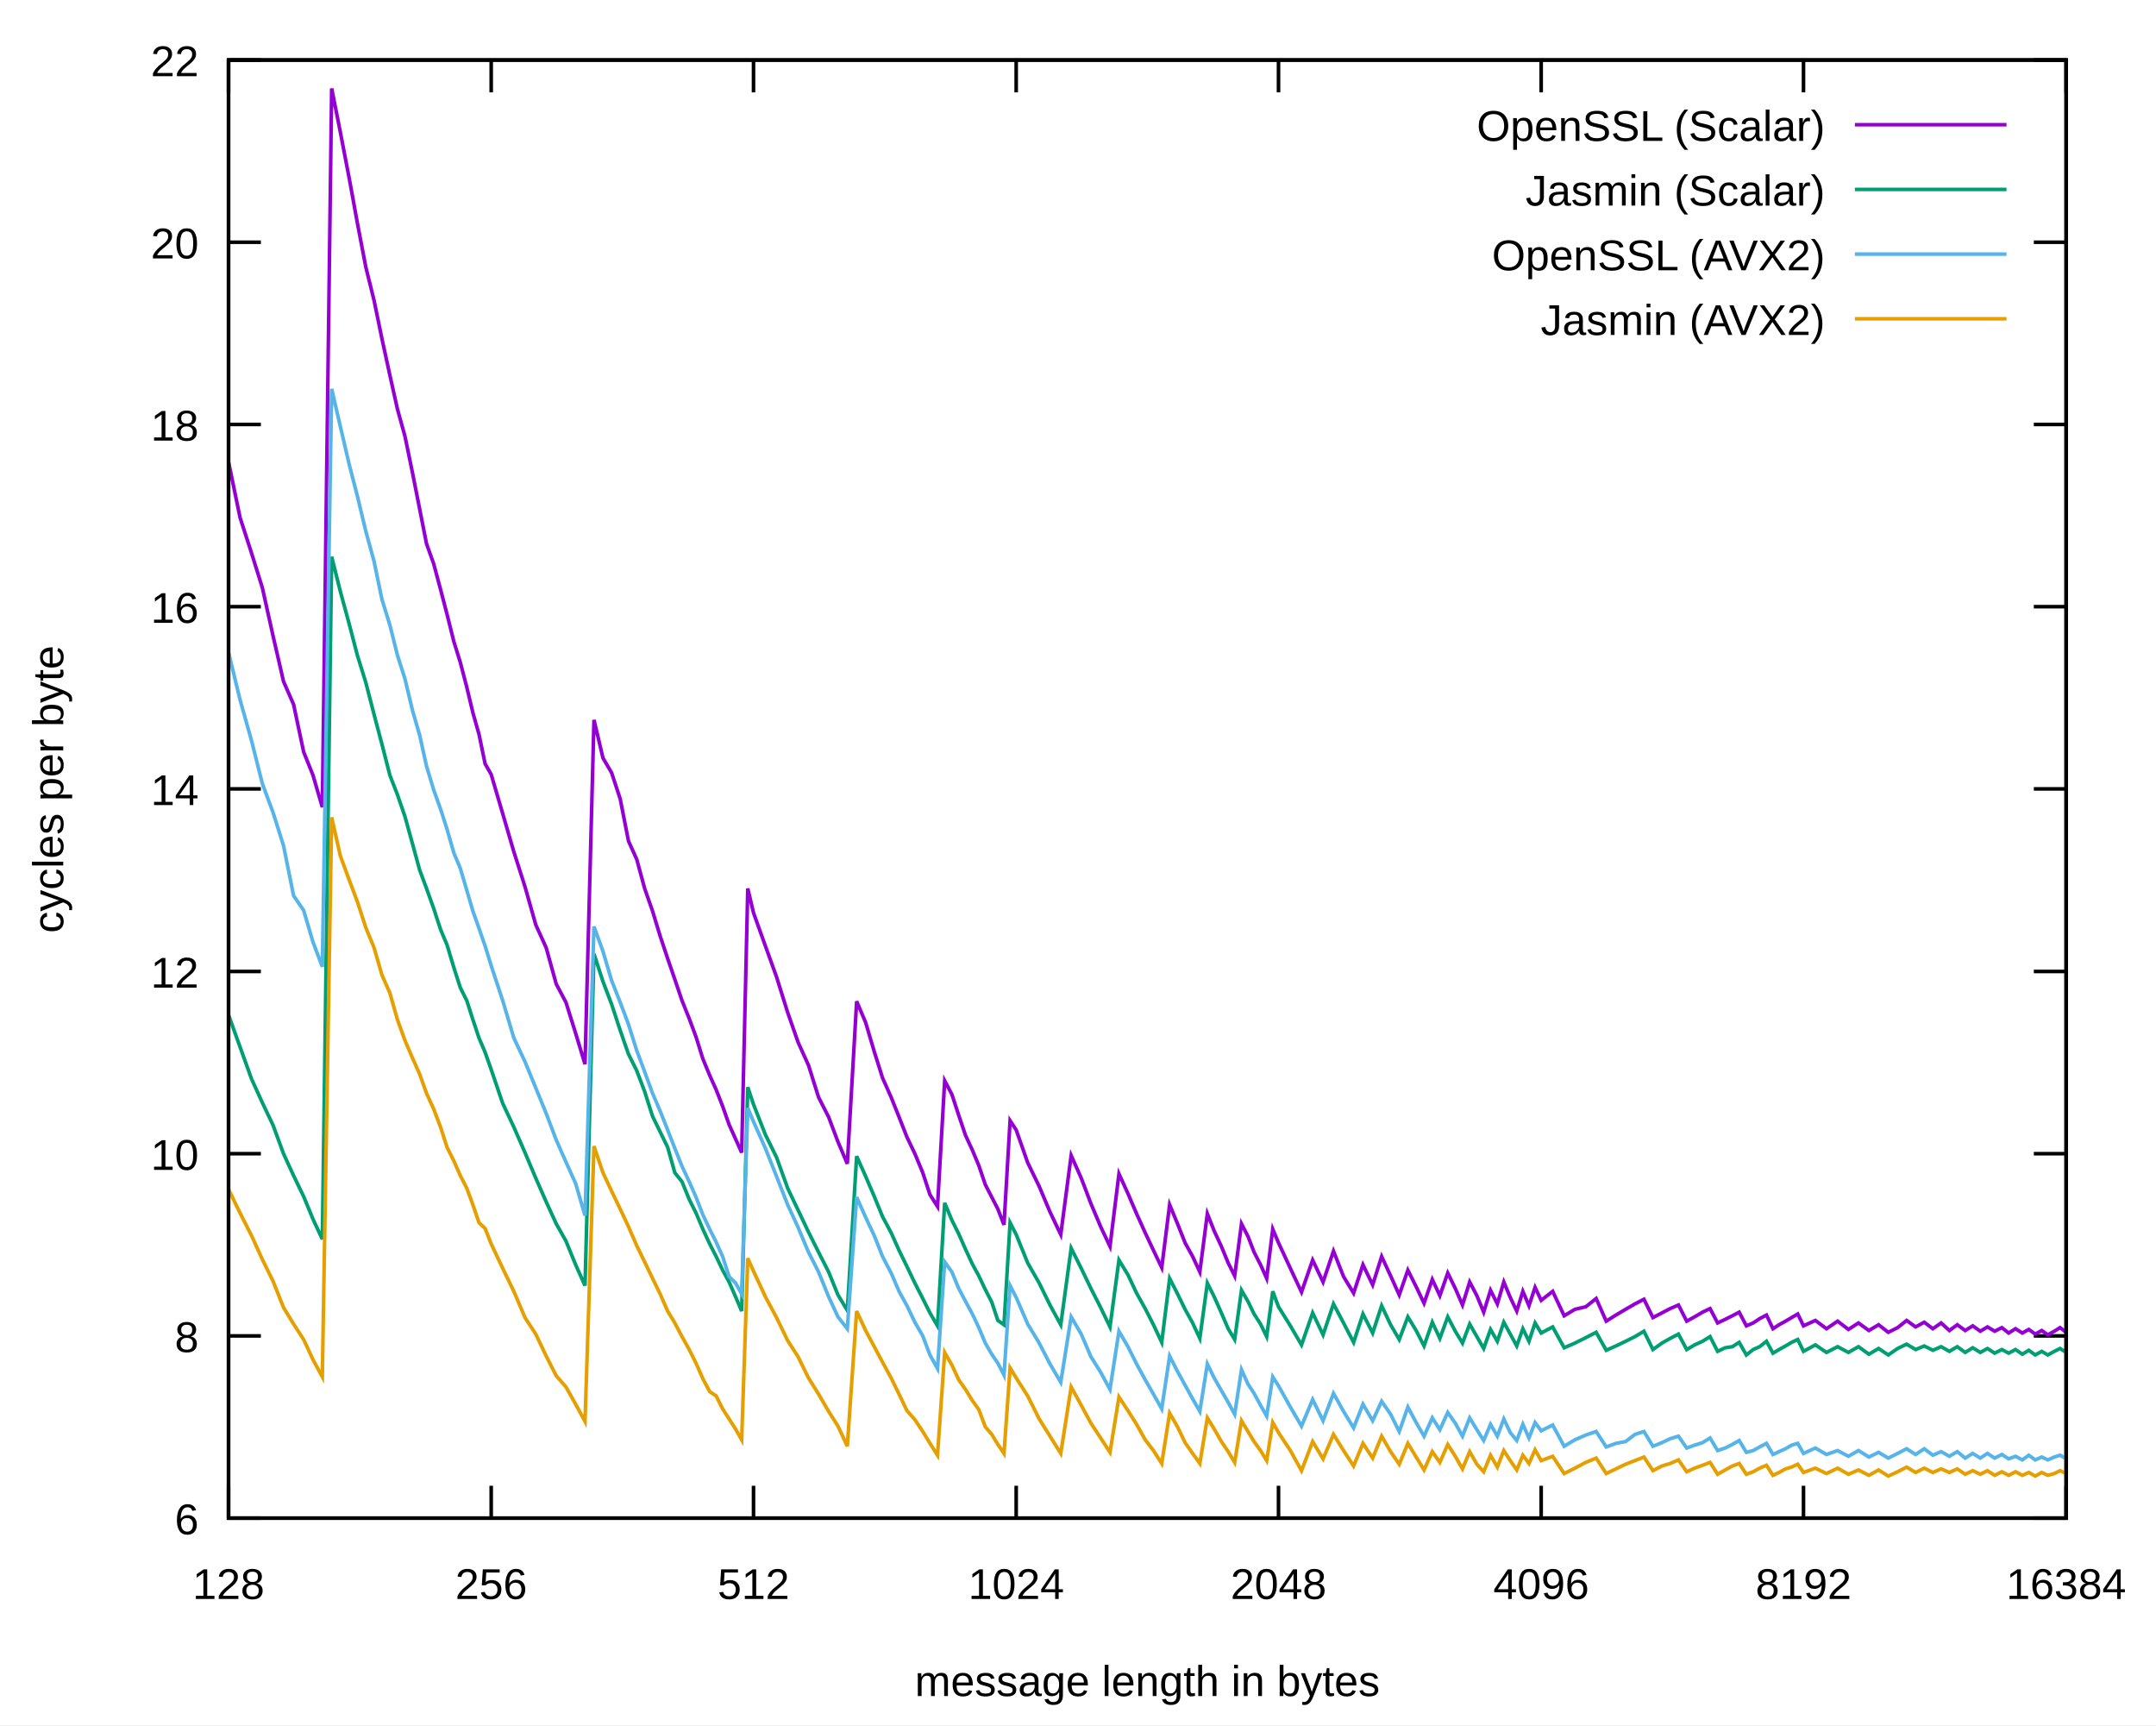
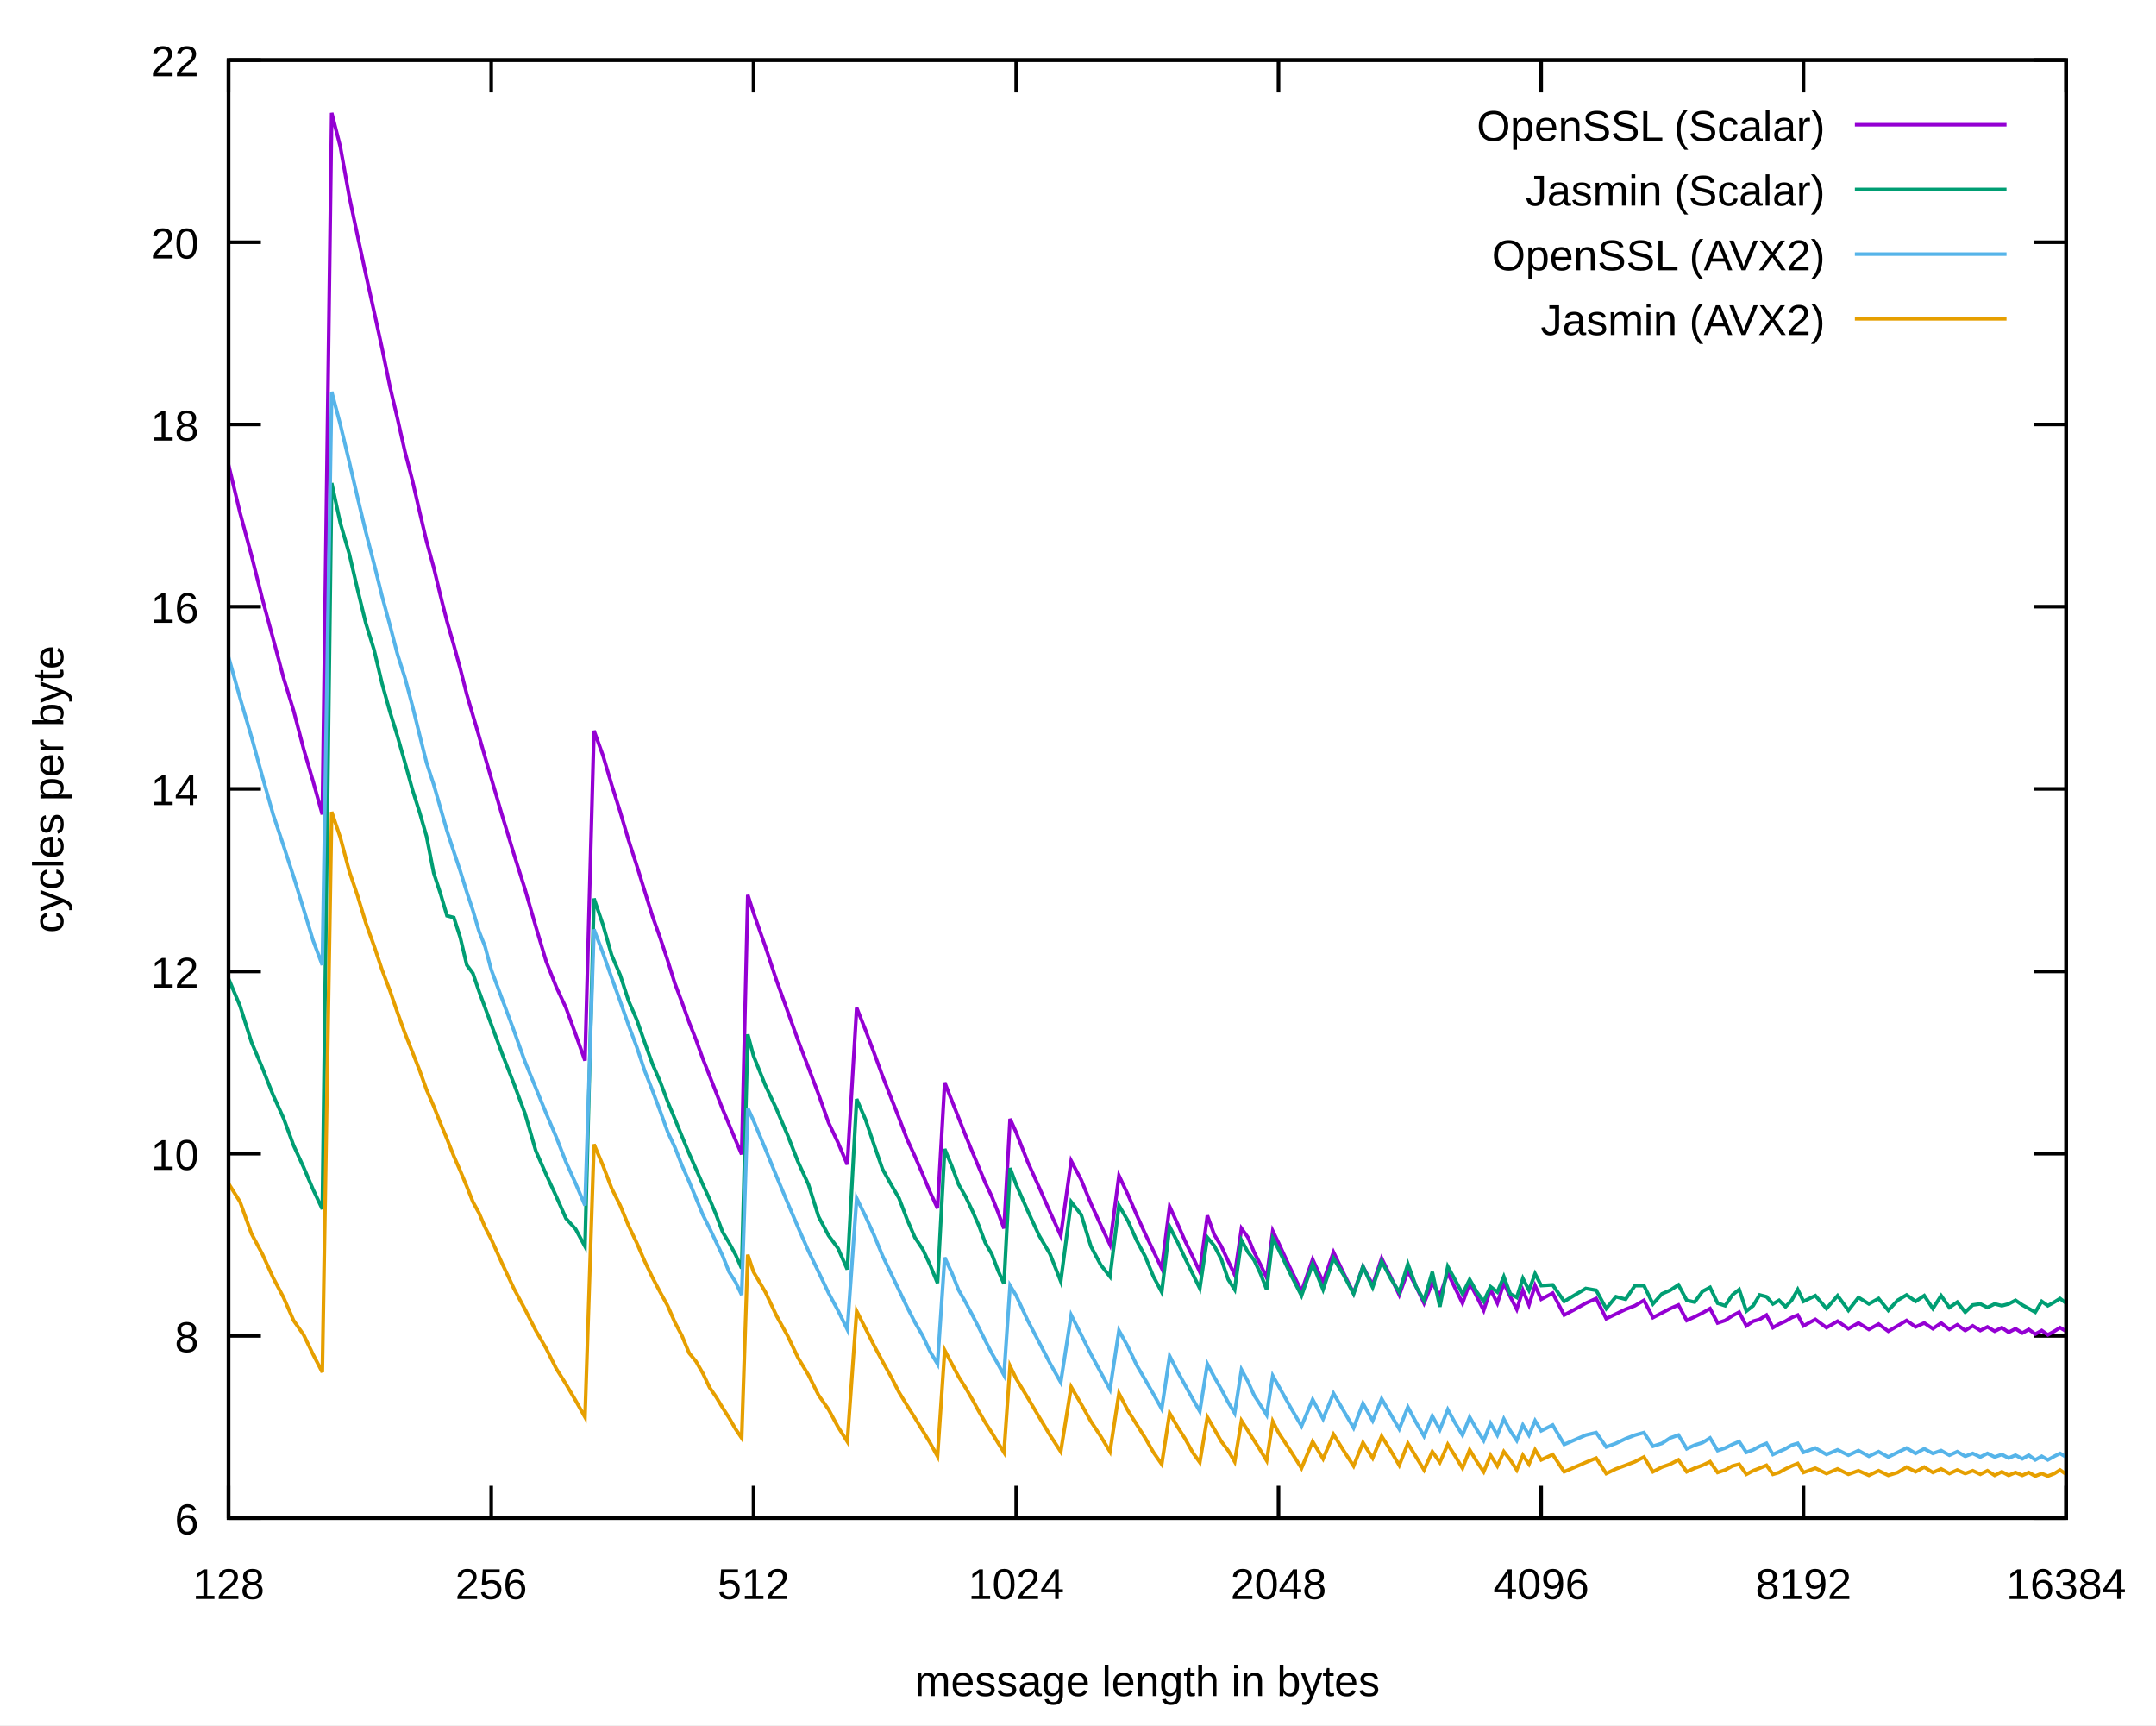
<svg xmlns="http://www.w3.org/2000/svg" xmlns:xlink="http://www.w3.org/1999/xlink" width="600" height="480" viewBox="0 0 600 480">
  <g id="gnuplot_canvas">
    <rect x="0" y="0" width="600" height="480" fill="#ffffff" />
    <defs>
      <circle id="gpDot" r="0.5" stroke-width="0.5" />
      <path id="gpPt0" stroke-width="0.222" stroke="currentColor" d="M-1,0 h2 M0,-1 v2" />
      <path id="gpPt1" stroke-width="0.222" stroke="currentColor" d="M-1,-1 L1,1 M1,-1 L-1,1" />
      <path id="gpPt2" stroke-width="0.222" stroke="currentColor" d="M-1,0 L1,0 M0,-1 L0,1 M-1,-1 L1,1 M-1,1 L1,-1" />
      <rect id="gpPt3" stroke-width="0.222" stroke="currentColor" x="-1" y="-1" width="2" height="2" />
      <rect id="gpPt4" stroke-width="0.222" stroke="currentColor" fill="currentColor" x="-1" y="-1" width="2" height="2" />
      <circle id="gpPt5" stroke-width="0.222" stroke="currentColor" cx="0" cy="0" r="1" />
      <use xlink:href="#gpPt5" id="gpPt6" fill="currentColor" stroke="none" />
      <path id="gpPt7" stroke-width="0.222" stroke="currentColor" d="M0,-1.33 L-1.33,0.67 L1.33,0.67 z" />
      <use xlink:href="#gpPt7" id="gpPt8" fill="currentColor" stroke="none" />
      <use xlink:href="#gpPt7" id="gpPt9" stroke="currentColor" transform="rotate(180)" />
      <use xlink:href="#gpPt9" id="gpPt10" fill="currentColor" stroke="none" />
      <use xlink:href="#gpPt3" id="gpPt11" stroke="currentColor" transform="rotate(45)" />
      <use xlink:href="#gpPt11" id="gpPt12" fill="currentColor" stroke="none" />
      <path id="gpPt13" stroke-width="0.222" stroke="currentColor" d="M0,1.330 L1.265,0.411 L0.782,-1.067 L-0.782,-1.076 L-1.265,0.411 z" />
      <use xlink:href="#gpPt13" id="gpPt14" fill="currentColor" stroke="none" />
      <filter id="textbox" filterUnits="objectBoundingBox" x="0" y="0" height="1" width="1">
        <feFlood flood-color="#FFFFFF" flood-opacity="1" result="bgnd" />
        <feComposite in="SourceGraphic" in2="bgnd" operator="atop" />
      </filter>
      <filter id="greybox" filterUnits="objectBoundingBox" x="0" y="0" height="1" width="1">
        <feFlood flood-color="lightgrey" flood-opacity="1" result="grey" />
        <feComposite in="SourceGraphic" in2="grey" operator="atop" />
      </filter>
    </defs>
    <g fill="none" color="#FFFFFF" stroke="black" stroke-width="1.00" stroke-linecap="butt" stroke-linejoin="miter">
</g>
    <g fill="none" color="black" stroke="currentColor" stroke-width="1.00" stroke-linecap="butt" stroke-linejoin="miter">
      <path stroke="black" d="M63.6,422.4 L72.6,422.4 M575.0,422.4 L566.0,422.4  " />
      <g transform="translate(55.3,426.9)" stroke="none" fill="black" font-family="Arial" font-size="12.00" text-anchor="end">
        <text>
          <tspan font-family="Arial"> 6</tspan>
        </text>
      </g>
    </g>
    <g fill="none" color="black" stroke="currentColor" stroke-width="1.00" stroke-linecap="butt" stroke-linejoin="miter">
      <path stroke="black" d="M63.6,371.7 L72.6,371.7 M575.0,371.7 L566.0,371.7  " />
      <g transform="translate(55.3,376.2)" stroke="none" fill="black" font-family="Arial" font-size="12.00" text-anchor="end">
        <text>
          <tspan font-family="Arial"> 8</tspan>
        </text>
      </g>
    </g>
    <g fill="none" color="black" stroke="currentColor" stroke-width="1.00" stroke-linecap="butt" stroke-linejoin="miter">
      <path stroke="black" d="M63.6,321.0 L72.6,321.0 M575.0,321.0 L566.0,321.0  " />
      <g transform="translate(55.3,325.5)" stroke="none" fill="black" font-family="Arial" font-size="12.00" text-anchor="end">
        <text>
          <tspan font-family="Arial"> 10</tspan>
        </text>
      </g>
    </g>
    <g fill="none" color="black" stroke="currentColor" stroke-width="1.00" stroke-linecap="butt" stroke-linejoin="miter">
      <path stroke="black" d="M63.6,270.3 L72.6,270.3 M575.0,270.3 L566.0,270.3  " />
      <g transform="translate(55.3,274.8)" stroke="none" fill="black" font-family="Arial" font-size="12.00" text-anchor="end">
        <text>
          <tspan font-family="Arial"> 12</tspan>
        </text>
      </g>
    </g>
    <g fill="none" color="black" stroke="currentColor" stroke-width="1.00" stroke-linecap="butt" stroke-linejoin="miter">
      <path stroke="black" d="M63.6,219.5 L72.6,219.5 M575.0,219.5 L566.0,219.5  " />
      <g transform="translate(55.3,224.0)" stroke="none" fill="black" font-family="Arial" font-size="12.00" text-anchor="end">
        <text>
          <tspan font-family="Arial"> 14</tspan>
        </text>
      </g>
    </g>
    <g fill="none" color="black" stroke="currentColor" stroke-width="1.00" stroke-linecap="butt" stroke-linejoin="miter">
      <path stroke="black" d="M63.6,168.8 L72.6,168.8 M575.0,168.8 L566.0,168.8  " />
      <g transform="translate(55.3,173.3)" stroke="none" fill="black" font-family="Arial" font-size="12.00" text-anchor="end">
        <text>
          <tspan font-family="Arial"> 16</tspan>
        </text>
      </g>
    </g>
    <g fill="none" color="black" stroke="currentColor" stroke-width="1.00" stroke-linecap="butt" stroke-linejoin="miter">
      <path stroke="black" d="M63.6,118.1 L72.6,118.1 M575.0,118.1 L566.0,118.1  " />
      <g transform="translate(55.3,122.6)" stroke="none" fill="black" font-family="Arial" font-size="12.00" text-anchor="end">
        <text>
          <tspan font-family="Arial"> 18</tspan>
        </text>
      </g>
    </g>
    <g fill="none" color="black" stroke="currentColor" stroke-width="1.00" stroke-linecap="butt" stroke-linejoin="miter">
      <path stroke="black" d="M63.6,67.4 L72.6,67.4 M575.0,67.4 L566.0,67.4  " />
      <g transform="translate(55.3,71.9)" stroke="none" fill="black" font-family="Arial" font-size="12.00" text-anchor="end">
        <text>
          <tspan font-family="Arial"> 20</tspan>
        </text>
      </g>
    </g>
    <g fill="none" color="black" stroke="currentColor" stroke-width="1.00" stroke-linecap="butt" stroke-linejoin="miter">
      <path stroke="black" d="M63.6,16.7 L72.6,16.7 M575.0,16.7 L566.0,16.7  " />
      <g transform="translate(55.3,21.2)" stroke="none" fill="black" font-family="Arial" font-size="12.00" text-anchor="end">
        <text>
          <tspan font-family="Arial"> 22</tspan>
        </text>
      </g>
    </g>
    <g fill="none" color="black" stroke="currentColor" stroke-width="1.00" stroke-linecap="butt" stroke-linejoin="miter">
      <path stroke="black" d="M63.6,422.4 L63.6,413.4 M63.6,16.7 L63.6,25.7  " />
      <g transform="translate(63.6,444.9)" stroke="none" fill="black" font-family="Arial" font-size="12.00" text-anchor="middle">
        <text>
          <tspan font-family="Arial"> 128</tspan>
        </text>
      </g>
    </g>
    <g fill="none" color="black" stroke="currentColor" stroke-width="1.00" stroke-linecap="butt" stroke-linejoin="miter">
      <path stroke="black" d="M136.7,422.4 L136.7,413.4 M136.7,16.7 L136.7,25.7  " />
      <g transform="translate(136.7,444.9)" stroke="none" fill="black" font-family="Arial" font-size="12.00" text-anchor="middle">
        <text>
          <tspan font-family="Arial"> 256</tspan>
        </text>
      </g>
    </g>
    <g fill="none" color="black" stroke="currentColor" stroke-width="1.00" stroke-linecap="butt" stroke-linejoin="miter">
      <path stroke="black" d="M209.7,422.4 L209.7,413.4 M209.7,16.7 L209.7,25.7  " />
      <g transform="translate(209.7,444.9)" stroke="none" fill="black" font-family="Arial" font-size="12.00" text-anchor="middle">
        <text>
          <tspan font-family="Arial"> 512</tspan>
        </text>
      </g>
    </g>
    <g fill="none" color="black" stroke="currentColor" stroke-width="1.00" stroke-linecap="butt" stroke-linejoin="miter">
      <path stroke="black" d="M282.8,422.4 L282.8,413.4 M282.8,16.7 L282.8,25.7  " />
      <g transform="translate(282.8,444.9)" stroke="none" fill="black" font-family="Arial" font-size="12.00" text-anchor="middle">
        <text>
          <tspan font-family="Arial"> 1024</tspan>
        </text>
      </g>
    </g>
    <g fill="none" color="black" stroke="currentColor" stroke-width="1.00" stroke-linecap="butt" stroke-linejoin="miter">
      <path stroke="black" d="M355.8,422.4 L355.8,413.4 M355.8,16.7 L355.8,25.7  " />
      <g transform="translate(355.8,444.9)" stroke="none" fill="black" font-family="Arial" font-size="12.00" text-anchor="middle">
        <text>
          <tspan font-family="Arial"> 2048</tspan>
        </text>
      </g>
    </g>
    <g fill="none" color="black" stroke="currentColor" stroke-width="1.00" stroke-linecap="butt" stroke-linejoin="miter">
      <path stroke="black" d="M428.9,422.4 L428.9,413.4 M428.9,16.7 L428.9,25.7  " />
      <g transform="translate(428.9,444.9)" stroke="none" fill="black" font-family="Arial" font-size="12.00" text-anchor="middle">
        <text>
          <tspan font-family="Arial"> 4096</tspan>
        </text>
      </g>
    </g>
    <g fill="none" color="black" stroke="currentColor" stroke-width="1.00" stroke-linecap="butt" stroke-linejoin="miter">
      <path stroke="black" d="M501.9,422.4 L501.9,413.4 M501.9,16.7 L501.9,25.7  " />
      <g transform="translate(501.9,444.9)" stroke="none" fill="black" font-family="Arial" font-size="12.00" text-anchor="middle">
        <text>
          <tspan font-family="Arial"> 8192</tspan>
        </text>
      </g>
    </g>
    <g fill="none" color="black" stroke="currentColor" stroke-width="1.00" stroke-linecap="butt" stroke-linejoin="miter">
      <path stroke="black" d="M575.0,422.4 L575.0,413.4 M575.0,16.7 L575.0,25.7  " />
      <g transform="translate(575.0,444.9)" stroke="none" fill="black" font-family="Arial" font-size="12.00" text-anchor="middle">
        <text>
          <tspan font-family="Arial"> 16384</tspan>
        </text>
      </g>
    </g>
    <g fill="none" color="black" stroke="currentColor" stroke-width="1.00" stroke-linecap="butt" stroke-linejoin="miter">
</g>
    <g fill="none" color="black" stroke="currentColor" stroke-width="1.00" stroke-linecap="butt" stroke-linejoin="miter">
      <path stroke="black" d="M63.6,16.7 L63.6,422.4 L575.0,422.4 L575.0,16.7 L63.6,16.7 Z  " />
    </g>
    <g fill="none" color="black" stroke="currentColor" stroke-width="1.00" stroke-linecap="butt" stroke-linejoin="miter">
      <g transform="translate(17.6,219.6) rotate(270)" stroke="none" fill="black" font-family="Arial" font-size="12.00" text-anchor="middle">
        <text>
          <tspan font-family="Arial">cycles per byte</tspan>
        </text>
      </g>
    </g>
    <g fill="none" color="black" stroke="currentColor" stroke-width="1.00" stroke-linecap="butt" stroke-linejoin="miter">
      <g transform="translate(319.3,471.9)" stroke="none" fill="black" font-family="Arial" font-size="12.00" text-anchor="middle">
        <text>
          <tspan font-family="Arial">message length in bytes</tspan>
        </text>
      </g>
    </g>
    <g fill="none" color="black" stroke="currentColor" stroke-width="1.00" stroke-linecap="butt" stroke-linejoin="miter">
</g>
    <g id="gnuplot_plot_1">
      <g fill="none" color="black" stroke="currentColor" stroke-width="1.00" stroke-linecap="butt" stroke-linejoin="miter">
        <g transform="translate(507.9,39.2)" stroke="none" fill="black" font-family="Arial" font-size="12.00" text-anchor="end">
          <text>
            <tspan font-family="Arial">OpenSSL (Scalar)</tspan>
          </text>
        </g>
      </g>
      <g fill="none" color="black" stroke="currentColor" stroke-width="1.00" stroke-linecap="butt" stroke-linejoin="miter">
-         <path stroke="rgb(148,   0, 211)" d="M516.2,34.7 L558.4,34.7 M63.6,128.5 L66.8,144.0 L70.0,153.9 L73.0,163.5 L76.0,177.0 L78.9,189.6   L81.7,196.0 L84.5,209.2 L87.1,215.7 L89.7,224.6 L92.3,24.6 L94.7,36.7 L97.2,49.7 L99.5,62.3   L101.8,74.3 L104.1,83.6 L106.3,94.3 L108.5,104.4 L110.6,113.8 L112.7,121.4 L114.8,131.6 L116.8,141.7   L118.7,151.3 L120.7,156.9 L122.6,164.0 L124.4,170.9 L126.3,178.5 L128.1,184.3 L129.9,191.2 L131.6,198.3   L133.3,204.3 L135.0,212.5 L136.7,215.5 L139.9,226.4 L143.0,237.0 L146.1,246.7 L149.1,257.3 L152.0,263.7   L154.8,273.8 L157.5,278.9 L160.2,287.5 L162.8,296.1 L165.3,200.3 L167.8,210.9 L170.2,215.0 L172.6,222.3   L174.9,234.0 L177.2,239.1 L179.4,247.2 L181.6,253.5 L183.7,260.4 L185.8,266.7 L187.8,272.5 L189.8,278.4   L191.8,283.4 L193.7,288.5 L195.6,294.6 L197.5,299.2 L199.3,303.2 L201.1,307.8 L202.9,312.9 L204.7,316.9   L206.4,320.7 L208.1,247.2 L209.7,254.0 L213.0,263.2 L216.1,271.8 L219.2,281.7 L222.1,290.0 L225.0,296.4   L227.8,305.3 L230.6,310.8 L233.2,317.7 L235.8,323.8 L238.4,278.6 L240.9,284.5 L243.3,292.6 L245.6,299.9   L248.0,305.3 L250.2,310.8 L252.4,316.4 L254.6,321.0 L256.8,326.3 L258.8,332.4 L260.9,335.7 L262.9,300.7   L264.9,304.5 L266.8,310.3 L268.7,315.9 L270.6,320.0 L272.4,324.3 L274.2,329.6 L276.0,333.1 L277.7,336.4   L279.4,340.8 L281.1,311.8 L282.8,314.4 L286.0,323.5 L289.2,330.1 L292.2,337.2 L295.2,343.5 L298.1,321.5   L300.9,327.8 L303.6,334.9 L306.3,341.3 L308.9,346.8 L311.4,326.6 L313.9,332.1 L316.3,337.7 L318.7,343.0   L321.0,347.9 L323.3,352.7 L325.5,335.2 L327.7,340.5 L329.8,345.8 L331.9,349.6 L333.9,353.9 L336.0,337.7   L337.9,342.5 L339.9,346.8 L341.8,351.4 L343.6,355.0 L345.5,340.5 L347.3,344.0 L349.0,348.4 L350.8,351.9   L352.5,355.7 L354.2,342.0 L355.8,345.8 L359.1,352.9 L362.2,359.5 L365.3,350.6 L368.2,356.7 L371.1,348.1   L373.9,355.2 L376.7,359.8 L379.3,351.9 L382.0,357.5 L384.5,349.6 L387.0,355.0 L389.4,360.3 L391.8,353.4   L394.1,358.0 L396.3,362.6 L398.6,356.0 L400.7,360.5 L402.9,354.2 L405.0,358.5 L407.0,363.1 L409.0,356.7   L411.0,360.5 L412.9,365.1 L414.8,359.0 L416.7,362.8 L418.5,356.7 L420.3,361.0 L422.1,364.8 L423.8,359.3   L425.5,363.3 L427.2,358.2 L428.9,361.8 L432.1,359.3 L435.3,366.1 L438.3,364.3 L441.3,363.6 L444.2,361.3   L447.0,367.6 L449.7,365.9 L452.4,364.3 L455.0,362.8 L457.5,361.5 L460.0,366.6 L462.5,365.3 L464.8,364.1   L467.1,363.1 L469.4,367.6 L471.6,366.4 L473.8,365.1 L475.9,364.1 L478.0,368.1 L480.1,367.1 L482.1,366.1   L484.0,365.1 L486.0,368.9 L487.9,368.1 L489.7,366.9 L491.6,365.9 L493.4,369.7 L495.1,368.6 L496.9,367.6   L498.6,366.6 L500.3,365.6 L501.9,368.9 L505.2,367.4 L508.3,369.7 L511.4,367.6 L514.4,369.9 L517.2,368.1   L520.1,370.2 L522.8,368.6 L525.5,370.7 L528.1,369.4 L530.6,367.4 L533.1,369.2 L535.5,367.9 L537.9,369.7   L540.2,368.1 L542.5,370.2 L544.7,368.6 L546.9,370.2 L549.0,368.9 L551.1,370.4 L553.1,369.2 L555.1,370.4   L557.1,369.4 L559.0,370.9 L560.9,369.7 L562.8,370.9 L564.6,369.9 L566.4,371.2 L568.2,370.2 L569.9,371.4   L571.7,370.4 L573.3,369.4 L575.0,370.7  " />
+         <path stroke="rgb(148,   0, 211)" d="M516.2,34.7 L558.4,34.7 M63.6,129.3 L66.8,142.7 L70.0,154.6 L73.0,166.6 L76.0,177.7 L78.9,188.6   L81.7,197.7 L84.5,208.4 L87.1,217.3 L89.7,226.6 L92.3,31.4 L94.7,40.8 L97.2,54.7 L99.5,65.6   L101.8,76.3 L104.1,86.7 L106.3,96.8 L108.5,107.5 L110.6,116.4 L112.7,125.7 L114.8,133.8 L116.8,142.5   L118.7,150.6 L120.7,157.9 L122.6,165.8 L124.4,172.9 L126.3,179.5 L128.1,186.1 L129.9,193.2 L131.6,199.0   L133.3,204.8 L135.0,210.7 L136.7,216.5 L139.9,227.4 L143.0,237.6 L146.1,247.4 L149.1,257.8 L152.0,267.5   L154.8,274.6 L157.5,280.4 L160.2,287.8 L162.8,295.1 L165.3,203.3 L167.8,210.2 L170.2,218.3 L172.6,225.9   L174.9,233.7 L177.2,240.8 L179.4,247.9 L181.6,255.0 L183.7,260.9 L185.8,267.2 L187.8,273.6 L189.8,278.9   L191.8,284.5 L193.7,289.3 L195.6,294.6 L197.5,299.4 L199.3,304.0 L201.1,308.6 L202.9,312.9 L204.7,317.2   L206.4,321.2 L208.1,249.0 L209.7,254.0 L213.0,263.4 L216.1,272.8 L219.2,281.4 L222.1,289.5 L225.0,297.1   L227.8,304.5 L230.6,312.4 L233.2,317.9 L235.8,324.0 L238.4,280.4 L240.9,286.7 L243.3,293.1 L245.6,299.4   L248.0,305.5 L250.2,311.1 L252.4,316.9 L254.6,321.7 L256.8,326.8 L258.8,331.6 L260.9,336.2 L262.9,301.2   L264.9,306.3 L266.8,311.1 L268.7,315.9 L270.6,320.5 L272.4,324.8 L274.2,329.1 L276.0,332.9 L277.7,337.2   L279.4,341.8 L281.1,311.3 L282.8,315.1 L286.0,323.3 L289.2,330.4 L292.2,337.2 L295.2,343.8 L298.1,323.0   L300.9,328.3 L303.6,334.9 L306.3,340.8 L308.9,346.3 L311.4,327.1 L313.9,332.4 L316.3,338.0 L318.7,343.3   L321.0,348.1 L323.3,352.9 L325.5,335.7 L327.7,340.5 L329.8,345.3 L331.9,349.6 L333.9,353.9 L336.0,338.2   L337.9,343.5 L339.9,346.8 L341.8,350.9 L343.6,354.7 L345.5,341.8 L347.3,344.3 L349.0,348.4 L350.8,351.9   L352.5,355.5 L354.2,342.5 L355.8,345.8 L359.1,352.9 L362.2,359.3 L365.3,350.4 L368.2,356.7 L371.1,348.4   L373.9,354.2 L376.7,359.8 L379.3,352.4 L382.0,357.5 L384.5,350.1 L387.0,355.2 L389.4,360.3 L391.8,353.7   L394.1,358.0 L396.3,362.6 L398.6,357.0 L400.7,360.5 L402.9,354.2 L405.0,358.5 L407.0,362.6 L409.0,357.0   L411.0,360.8 L412.9,364.6 L414.8,358.8 L416.7,362.6 L418.5,357.0 L420.3,360.8 L422.1,364.3 L423.8,359.0   L425.5,363.1 L427.2,357.7 L428.9,361.5 L432.1,359.8 L435.3,365.9 L438.3,364.3 L441.3,362.6 L444.2,361.3   L447.0,366.9 L449.7,365.6 L452.4,364.3 L455.0,363.3 L457.5,361.8 L460.0,366.6 L462.5,365.3 L464.8,364.1   L467.1,363.1 L469.4,367.4 L471.6,366.4 L473.8,365.3 L475.9,364.1 L478.0,368.1 L480.1,367.4 L482.1,366.1   L484.0,365.1 L486.0,368.9 L487.9,367.6 L489.7,367.1 L491.6,365.9 L493.4,369.4 L495.1,368.4 L496.9,367.6   L498.6,366.6 L500.3,365.9 L501.9,368.9 L505.2,367.1 L508.3,369.4 L511.4,367.6 L514.4,369.7 L517.2,368.1   L520.1,369.9 L522.8,368.4 L525.5,370.4 L528.1,368.9 L530.6,367.4 L533.1,369.2 L535.5,368.1 L537.9,369.7   L540.2,368.1 L542.5,369.9 L544.7,368.6 L546.9,370.2 L549.0,368.9 L551.1,370.2 L553.1,369.2 L555.1,370.4   L557.1,369.4 L559.0,370.7 L560.9,369.7 L562.8,370.9 L564.6,369.9 L566.4,371.2 L568.2,370.2 L569.9,371.4   L571.7,370.4 L573.3,369.4 L575.0,370.4  " />
      </g>
    </g>
    <g id="gnuplot_plot_2">
      <g fill="none" color="black" stroke="currentColor" stroke-width="1.00" stroke-linecap="butt" stroke-linejoin="miter">
        <g transform="translate(507.9,57.2)" stroke="none" fill="black" font-family="Arial" font-size="12.00" text-anchor="end">
          <text>
            <tspan font-family="Arial">Jasmin (Scalar)</tspan>
          </text>
        </g>
      </g>
      <g fill="none" color="black" stroke="currentColor" stroke-width="1.00" stroke-linecap="butt" stroke-linejoin="miter">
-         <path stroke="rgb(  0, 158, 115)" d="M516.2,52.7 L558.4,52.7 M63.6,282.4 L66.8,291.3 L70.0,300.2 L73.0,306.8 L76.0,313.1 L78.9,321.0   L81.7,327.1 L84.5,332.9 L87.1,339.2 L89.7,344.8 L92.3,154.9 L94.7,164.5 L97.2,173.7 L99.5,182.5   L101.8,189.9 L104.1,198.8 L106.3,207.1 L108.5,215.7 L110.6,221.1 L112.7,227.2 L114.8,234.8 L116.8,242.1   L118.7,247.2 L120.7,252.8 L122.6,258.6 L124.4,262.9 L126.3,269.2 L128.1,274.8 L129.9,278.4 L131.6,283.7   L133.3,288.8 L135.0,292.8 L136.7,297.6 L139.9,307.0 L143.0,313.6 L146.1,320.7 L149.1,327.8 L152.0,334.4   L154.8,340.5 L157.5,345.3 L160.2,351.9 L162.8,357.7 L165.3,265.4 L167.8,273.1 L170.2,279.4 L172.6,286.7   L174.9,293.3 L177.2,297.9 L179.4,303.7 L181.6,310.6 L183.7,314.9 L185.8,319.2 L187.8,326.3 L189.8,328.8   L191.8,333.7 L193.7,337.5 L195.6,342.0 L197.5,346.1 L199.3,349.6 L201.1,353.4 L202.9,356.7 L204.7,360.8   L206.4,364.8 L208.1,302.5 L209.7,307.3 L213.0,315.7 L216.1,322.0 L219.2,330.6 L222.1,336.7 L225.0,342.8   L227.8,348.4 L230.6,353.9 L233.2,360.3 L235.8,364.6 L238.4,321.7 L240.9,327.3 L243.3,332.9 L245.6,338.5   L248.0,343.0 L250.2,347.9 L252.4,352.4 L254.6,357.0 L256.8,361.3 L258.8,365.3 L260.9,368.9 L262.9,334.7   L264.9,339.5 L266.8,343.3 L268.7,347.6 L270.6,351.7 L272.4,355.0 L274.2,358.8 L276.0,362.3 L277.7,367.4   L279.4,368.6 L281.1,340.2 L282.8,343.5 L286.0,351.4 L289.2,357.0 L292.2,363.1 L295.2,368.6 L298.1,347.3   L300.9,352.9 L303.6,358.5 L306.3,363.8 L308.9,369.2 L311.4,350.6 L313.9,354.7 L316.3,359.8 L318.7,364.1   L321.0,368.6 L323.3,373.5 L325.5,355.7 L327.7,360.0 L329.8,364.3 L331.9,368.1 L333.9,372.4 L336.0,357.0   L337.9,360.8 L339.9,365.3 L341.8,369.7 L343.6,372.7 L345.5,359.0 L347.3,362.1 L349.0,365.6 L350.8,368.4   L352.5,371.9 L354.2,359.3 L355.8,363.6 L359.1,368.9 L362.2,374.2 L365.3,365.3 L368.2,371.4 L371.1,362.8   L373.9,368.1 L376.7,373.5 L379.3,365.6 L382.0,370.9 L384.5,363.3 L387.0,368.6 L389.4,372.7 L391.8,366.4   L394.1,370.2 L396.3,374.5 L398.6,367.9 L400.7,372.4 L402.9,366.4 L405.0,370.4 L407.0,373.7 L409.0,368.4   L411.0,371.9 L412.9,375.2 L414.8,369.9 L416.7,373.2 L418.5,367.9 L420.3,371.2 L422.1,374.5 L423.8,369.7   L425.5,373.2 L427.2,368.1 L428.9,370.9 L432.1,369.2 L435.3,375.0 L438.3,373.7 L441.3,372.2 L444.2,370.7   L447.0,375.7 L449.7,374.5 L452.4,373.2 L455.0,371.9 L457.5,370.4 L460.0,375.5 L462.5,373.7 L464.8,372.4   L467.1,371.2 L469.4,375.5 L471.6,374.2 L473.8,373.2 L475.9,371.9 L478.0,376.0 L480.1,375.0 L482.1,374.7   L484.0,373.5 L486.0,377.0 L487.9,375.5 L489.7,374.7 L491.6,373.2 L493.4,376.5 L495.1,375.5 L496.9,374.5   L498.6,373.5 L500.3,372.7 L501.9,376.0 L505.2,374.2 L508.3,376.3 L511.4,374.7 L514.4,376.3 L517.2,374.7   L520.1,376.8 L522.8,375.2 L525.5,377.0 L528.1,375.2 L530.6,374.0 L533.1,375.5 L535.5,374.5 L537.9,375.7   L540.2,374.7 L542.5,376.0 L544.7,374.7 L546.9,376.3 L549.0,375.0 L551.1,376.3 L553.1,375.2 L555.1,376.5   L557.1,375.5 L559.0,376.5 L560.9,375.5 L562.8,376.8 L564.6,375.7 L566.4,377.0 L568.2,376.0 L569.9,377.0   L571.7,376.0 L573.3,375.2 L575.0,376.3  " />
+         <path stroke="rgb(  0, 158, 115)" d="M516.2,52.7 L558.4,52.7 M63.6,272.3 L66.8,279.9 L70.0,290.0 L73.0,297.1 L76.0,304.7 L78.9,311.1   L81.7,318.7 L84.5,324.8 L87.1,330.9 L89.7,336.4 L92.3,134.4 L94.7,145.5 L97.2,154.1 L99.5,164.0   L101.8,173.4 L104.1,180.8 L106.3,190.1 L108.5,198.0 L110.6,204.8 L112.7,212.2 L114.8,219.8 L116.8,226.1   L118.7,232.7 L120.7,242.9 L122.6,248.7 L124.4,254.8 L126.3,255.3 L128.1,260.9 L129.9,268.5 L131.6,270.8   L133.3,275.8 L135.0,280.4 L136.7,285.0 L139.9,293.6 L143.0,301.5 L146.1,309.8 L149.1,320.2 L152.0,326.8   L154.8,332.9 L157.5,339.0 L160.2,342.0 L162.8,346.8 L165.3,250.0 L167.8,257.3 L170.2,265.7 L172.6,271.3   L174.9,278.4 L177.2,283.7 L179.4,290.0 L181.6,296.1 L183.7,300.9 L185.8,306.5 L187.8,311.3 L189.8,316.2   L191.8,321.0 L193.7,325.3 L195.6,329.6 L197.5,333.7 L199.3,338.0 L201.1,342.8 L202.9,345.8 L204.7,349.1   L206.4,352.9 L208.1,287.8 L209.7,293.8 L213.0,302.0 L216.1,308.6 L219.2,315.9 L222.1,323.3 L225.0,329.6   L227.8,338.5 L230.6,343.8 L233.2,347.3 L235.8,353.2 L238.4,305.8 L240.9,311.6 L243.3,318.7 L245.6,325.3   L248.0,329.6 L250.2,333.4 L252.4,339.2 L254.6,344.3 L256.8,347.6 L258.8,351.9 L260.9,357.0 L262.9,319.7   L264.9,324.5 L266.8,329.6 L268.7,332.9 L270.6,336.9 L272.4,341.0 L274.2,345.8 L276.0,348.9 L277.7,353.4   L279.4,357.2 L281.1,325.0 L282.8,329.6 L286.0,336.9 L289.2,343.8 L292.2,348.9 L295.2,356.5 L298.1,334.4   L300.9,338.0 L303.6,346.8 L306.3,351.9 L308.9,355.2 L311.4,335.4 L313.9,339.7 L316.3,345.1 L318.7,349.6   L321.0,355.2 L323.3,359.5 L325.5,341.3 L327.7,345.6 L329.8,350.1 L331.9,354.4 L333.9,358.5 L336.0,344.3   L337.9,346.6 L339.9,350.4 L341.8,356.0 L343.6,358.8 L345.5,345.1 L347.3,348.4 L349.0,350.6 L350.8,354.4   L352.5,358.8 L354.2,344.6 L355.8,347.6 L359.1,354.4 L362.2,360.5 L365.3,351.7 L368.2,358.8 L371.1,350.1   L373.9,354.7 L376.7,360.0 L379.3,352.4 L382.0,358.2 L384.5,350.9 L387.0,355.7 L389.4,359.5 L391.8,351.7   L394.1,358.0 L396.3,361.8 L398.6,353.9 L400.7,363.6 L402.9,352.4 L405.0,356.2 L407.0,360.0 L409.0,356.0   L411.0,359.5 L412.9,362.1 L414.8,358.0 L416.7,359.5 L418.5,355.2 L420.3,360.0 L422.1,361.0 L423.8,355.7   L425.5,359.0 L427.2,354.4 L428.9,357.7 L432.1,357.5 L435.3,362.1 L438.3,360.3 L441.3,358.5 L444.2,359.0   L447.0,364.1 L449.7,360.8 L452.4,361.5 L455.0,357.7 L457.5,357.7 L460.0,362.8 L462.5,360.0 L464.8,359.0   L467.1,357.5 L469.4,361.8 L471.6,362.3 L473.8,359.3 L475.9,358.2 L478.0,362.6 L480.1,363.3 L482.1,360.3   L484.0,358.8 L486.0,364.8 L487.9,363.3 L489.7,360.3 L491.6,360.8 L493.4,362.8 L495.1,361.8 L496.9,363.6   L498.6,361.8 L500.3,358.8 L501.9,362.1 L505.2,360.5 L508.3,364.1 L511.4,360.5 L514.4,364.6 L517.2,361.0   L520.1,362.8 L522.8,361.3 L525.5,364.6 L528.1,361.8 L530.6,360.3 L533.1,362.1 L535.5,360.5 L537.9,364.1   L540.2,360.5 L542.5,363.8 L544.7,362.3 L546.9,365.1 L549.0,363.1 L551.1,362.8 L553.1,363.8 L555.1,362.8   L557.1,363.3 L559.0,362.8 L560.9,361.8 L562.8,363.1 L564.6,364.1 L566.4,365.1 L568.2,362.1 L569.9,363.3   L571.7,362.3 L573.3,361.3 L575.0,362.6  " />
      </g>
    </g>
    <g id="gnuplot_plot_3">
      <g fill="none" color="black" stroke="currentColor" stroke-width="1.00" stroke-linecap="butt" stroke-linejoin="miter">
        <g transform="translate(507.9,75.2)" stroke="none" fill="black" font-family="Arial" font-size="12.00" text-anchor="end">
          <text>
            <tspan font-family="Arial">OpenSSL (AVX2)</tspan>
          </text>
        </g>
      </g>
      <g fill="none" color="black" stroke="currentColor" stroke-width="1.00" stroke-linecap="butt" stroke-linejoin="miter">
-         <path stroke="rgb( 86, 180, 233)" d="M516.2,70.7 L558.4,70.7 M63.6,181.5 L66.8,194.7 L70.0,206.1 L73.0,218.0 L76.0,226.1 L78.9,235.3   L81.7,249.2 L84.5,253.3 L87.1,262.1 L89.7,269.0 L92.3,108.2 L94.7,118.6 L97.2,129.3 L99.5,138.2   L101.8,147.8 L104.1,156.2 L106.3,166.8 L108.5,173.9 L110.6,182.3 L112.7,188.9 L114.8,197.7 L116.8,204.6   L118.7,213.2 L120.7,219.8 L122.6,225.1 L124.4,230.7 L126.3,237.3 L128.1,241.6 L129.9,247.7 L131.6,253.5   L133.3,258.3 L135.0,263.2 L136.7,268.7 L139.9,278.4 L143.0,288.8 L146.1,295.4 L149.1,302.7 L152.0,309.8   L154.8,317.2 L157.5,323.3 L160.2,329.3 L162.8,338.2 L165.3,257.8 L167.8,264.7 L170.2,272.8 L172.6,278.9   L174.9,285.0 L177.2,292.3 L179.4,298.2 L181.6,304.2 L183.7,309.1 L185.8,314.4 L187.8,319.5 L189.8,324.5   L191.8,328.8 L193.7,333.1 L195.6,338.0 L197.5,342.0 L199.3,345.6 L201.1,349.6 L202.9,355.2 L204.7,357.0   L206.4,360.0 L208.1,308.3 L209.7,312.1 L213.0,319.5 L216.1,327.3 L219.2,335.2 L222.1,341.5 L225.0,348.4   L227.8,353.9 L230.6,360.8 L233.2,366.4 L235.8,369.7 L238.4,333.1 L240.9,338.7 L243.3,343.8 L245.6,349.6   L248.0,354.2 L250.2,359.3 L252.4,363.3 L254.6,367.9 L256.8,371.7 L258.8,377.0 L260.9,380.8 L262.9,351.1   L264.9,353.9 L266.8,358.5 L268.7,362.1 L270.6,365.6 L272.4,369.4 L274.2,373.7 L276.0,376.8 L277.7,379.3   L279.4,382.6 L281.1,357.7 L282.8,361.0 L286.0,368.4 L289.2,373.7 L292.2,379.5 L295.2,384.6 L298.1,366.4   L300.9,371.2 L303.6,377.5 L306.3,381.8 L308.9,386.6 L311.4,370.4 L313.9,374.7 L316.3,379.5 L318.7,383.9   L321.0,387.9 L323.3,392.0 L325.5,377.3 L327.7,381.6 L329.8,385.4 L331.9,389.2 L333.9,392.7 L336.0,379.5   L337.9,383.4 L339.9,386.9 L341.8,390.2 L343.6,393.5 L345.5,381.1 L347.3,385.1 L349.0,387.7 L350.8,391.0   L352.5,394.0 L354.2,383.1 L355.8,385.6 L359.1,391.5 L362.2,396.8 L365.3,389.4 L368.2,395.3 L371.1,387.7   L373.9,392.7 L376.7,397.3 L379.3,390.7 L382.0,395.3 L384.5,389.9 L387.0,393.5 L389.4,398.3 L391.8,391.5   L394.1,395.8 L396.3,399.6 L398.6,394.5 L400.7,397.8 L402.9,393.0 L405.0,396.0 L407.0,399.6 L409.0,394.5   L411.0,397.8 L412.9,400.8 L414.8,396.3 L416.7,399.6 L418.5,394.8 L420.3,398.6 L422.1,400.8 L423.8,396.3   L425.5,400.1 L427.2,395.8 L428.9,398.1 L432.1,396.5 L435.3,402.4 L438.3,400.6 L441.3,399.3 L444.2,398.3   L447.0,402.6 L449.7,401.6 L452.4,401.1 L455.0,399.1 L457.5,398.3 L460.0,402.4 L462.5,401.4 L464.8,400.3   L467.1,399.6 L469.4,402.9 L471.6,402.1 L473.8,401.4 L475.9,400.1 L478.0,403.6 L480.1,402.9 L482.1,401.9   L484.0,400.8 L486.0,404.1 L487.9,403.6 L489.7,402.6 L491.6,401.6 L493.4,404.7 L495.1,403.9 L496.9,403.1   L498.6,402.1 L500.3,401.6 L501.9,404.4 L505.2,402.9 L508.3,404.7 L511.4,403.6 L514.4,405.2 L517.2,403.6   L520.1,405.4 L522.8,404.1 L525.5,405.7 L528.1,404.4 L530.6,403.1 L533.1,404.7 L535.5,403.1 L537.9,404.9   L540.2,403.9 L542.5,405.2 L544.7,403.9 L546.9,405.7 L549.0,404.4 L551.1,405.7 L553.1,404.4 L555.1,405.7   L557.1,404.7 L559.0,405.9 L560.9,405.2 L562.8,406.2 L564.6,404.9 L566.4,406.2 L568.2,405.4 L569.9,406.2   L571.7,405.4 L573.3,404.9 L575.0,405.9  " />
+         <path stroke="rgb( 86, 180, 233)" d="M516.2,70.7 L558.4,70.7 M63.6,182.8 L66.8,194.2 L70.0,205.1 L73.0,216.0 L76.0,226.6 L78.9,235.3   L81.7,243.9 L84.5,253.0 L87.1,261.6 L89.7,268.5 L92.3,109.0 L94.7,118.1 L97.2,128.5 L99.5,138.4   L101.8,148.0 L104.1,156.9 L106.3,165.8 L108.5,173.9 L110.6,182.0 L112.7,188.6 L114.8,196.5 L116.8,204.6   L118.7,212.2 L120.7,218.3 L122.6,224.9 L124.4,231.2 L126.3,237.0 L128.1,242.4 L129.9,248.2 L131.6,253.3   L133.3,259.1 L135.0,263.4 L136.7,269.8 L139.9,278.4 L143.0,286.7 L146.1,295.4 L149.1,302.7 L152.0,309.8   L154.8,316.4 L157.5,323.3 L160.2,329.3 L162.8,335.4 L165.3,258.6 L167.8,265.2 L170.2,272.0 L172.6,278.6   L174.9,285.2 L177.2,291.3 L179.4,297.9 L181.6,303.5 L183.7,309.1 L185.8,314.9 L187.8,319.2 L189.8,324.3   L191.8,328.8 L193.7,333.4 L195.6,338.0 L197.5,341.8 L199.3,345.6 L201.1,349.4 L202.9,353.9 L204.7,356.7   L206.4,360.3 L208.1,308.3 L209.7,311.8 L213.0,319.7 L216.1,327.3 L219.2,334.7 L222.1,341.5 L225.0,348.1   L227.8,353.9 L230.6,359.8 L233.2,364.6 L235.8,369.9 L238.4,333.4 L240.9,338.5 L243.3,343.8 L245.6,349.4   L248.0,354.4 L250.2,359.0 L252.4,363.6 L254.6,367.9 L256.8,371.7 L258.8,376.0 L260.9,379.5 L262.9,349.9   L264.9,354.2 L266.8,359.0 L268.7,362.3 L270.6,365.9 L272.4,369.4 L274.2,373.0 L276.0,376.5 L277.7,379.5   L279.4,382.6 L281.1,357.7 L282.8,360.5 L286.0,367.4 L289.2,373.5 L292.2,379.3 L295.2,384.6 L298.1,365.9   L300.9,371.4 L303.6,376.8 L306.3,381.8 L308.9,386.6 L311.4,370.2 L313.9,374.7 L316.3,379.8 L318.7,383.9   L321.0,387.9 L323.3,392.0 L325.5,377.3 L327.7,381.6 L329.8,385.4 L331.9,389.2 L333.9,392.7 L336.0,379.5   L337.9,383.1 L339.9,386.6 L341.8,390.2 L343.6,393.2 L345.5,381.1 L347.3,384.4 L349.0,388.2 L350.8,391.0   L352.5,393.7 L354.2,382.8 L355.8,385.6 L359.1,391.5 L362.2,396.8 L365.3,389.4 L368.2,394.8 L371.1,387.7   L373.9,392.5 L376.7,397.3 L379.3,390.5 L382.0,395.3 L384.5,389.2 L387.0,393.5 L389.4,397.6 L391.8,391.5   L394.1,395.8 L396.3,399.6 L398.6,394.0 L400.7,397.8 L402.9,392.2 L405.0,396.0 L407.0,399.3 L409.0,394.3   L411.0,397.8 L412.9,400.8 L414.8,396.0 L416.7,399.3 L418.5,394.8 L420.3,398.1 L422.1,400.8 L423.8,396.5   L425.5,399.3 L427.2,395.3 L428.9,398.1 L432.1,396.5 L435.3,401.9 L438.3,400.6 L441.3,399.3 L444.2,398.6   L447.0,402.6 L449.7,401.6 L452.4,400.3 L455.0,399.3 L457.5,398.6 L460.0,402.4 L462.5,401.6 L464.8,400.1   L467.1,399.3 L469.4,403.1 L471.6,402.1 L473.8,401.4 L475.9,400.1 L478.0,403.6 L480.1,402.9 L482.1,401.9   L484.0,401.1 L486.0,404.1 L487.9,403.4 L489.7,402.4 L491.6,401.6 L493.4,404.7 L495.1,403.9 L496.9,403.1   L498.6,402.1 L500.3,401.6 L501.9,404.1 L505.2,402.9 L508.3,404.7 L511.4,403.4 L514.4,404.9 L517.2,403.6   L520.1,405.2 L522.8,403.9 L525.5,405.4 L528.1,404.1 L530.6,402.9 L533.1,404.4 L535.5,403.1 L537.9,404.4   L540.2,403.6 L542.5,404.9 L544.7,403.9 L546.9,405.2 L549.0,404.4 L551.1,405.4 L553.1,404.4 L555.1,405.4   L557.1,404.7 L559.0,405.7 L560.9,404.9 L562.8,405.9 L564.6,404.9 L566.4,406.2 L568.2,405.2 L569.9,406.2   L571.7,405.2 L573.3,404.4 L575.0,405.4  " />
      </g>
    </g>
    <g id="gnuplot_plot_4">
      <g fill="none" color="black" stroke="currentColor" stroke-width="1.00" stroke-linecap="butt" stroke-linejoin="miter">
        <g transform="translate(507.9,93.2)" stroke="none" fill="black" font-family="Arial" font-size="12.00" text-anchor="end">
          <text>
            <tspan font-family="Arial">Jasmin (AVX2)</tspan>
          </text>
        </g>
      </g>
      <g fill="none" color="black" stroke="currentColor" stroke-width="1.00" stroke-linecap="butt" stroke-linejoin="miter">
-         <path stroke="rgb(230, 159,   0)" d="M516.2,88.7 L558.4,88.7 M63.6,330.9 L66.8,337.5 L70.0,343.8 L73.0,350.4 L76.0,356.5 L78.9,363.8   L81.7,368.4 L84.5,372.7 L87.1,378.3 L89.7,383.1 L92.3,227.4 L94.7,238.1 L97.2,244.9 L99.5,251.0   L101.8,258.1 L104.1,263.7 L106.3,271.3 L108.5,276.3 L110.6,283.7 L112.7,289.5 L114.8,294.4 L116.8,298.9   L118.7,304.2 L120.7,308.6 L122.6,313.6 L124.4,319.2 L126.3,323.0 L128.1,327.1 L129.9,330.6 L131.6,335.2   L133.3,340.2 L135.0,341.8 L136.7,346.1 L139.9,352.9 L143.0,359.3 L146.1,366.6 L149.1,371.2 L152.0,377.3   L154.8,382.8 L157.5,385.9 L160.2,390.7 L162.8,395.5 L165.3,318.9 L167.8,326.3 L170.2,331.4 L172.6,336.4   L174.9,341.3 L177.2,346.6 L179.4,351.1 L181.6,355.7 L183.7,360.0 L185.8,364.8 L187.8,368.1 L189.8,371.9   L191.8,375.5 L193.7,379.3 L195.6,383.6 L197.5,387.2 L199.3,388.4 L201.1,392.0 L202.9,394.8 L204.7,397.6   L206.4,400.6 L208.1,350.1 L209.7,353.7 L213.0,360.8 L216.1,366.6 L219.2,373.0 L222.1,377.5 L225.0,383.4   L227.8,387.9 L230.6,392.7 L233.2,396.8 L235.8,402.4 L238.4,364.8 L240.9,370.2 L243.3,374.7 L245.6,379.0   L248.0,383.4 L250.2,387.9 L252.4,392.5 L254.6,395.0 L256.8,398.3 L258.8,401.6 L260.9,404.9 L262.9,376.3   L264.9,379.8 L266.8,383.9 L268.7,386.6 L270.6,389.7 L272.4,392.2 L274.2,397.0 L276.0,399.1 L277.7,401.9   L279.4,404.4 L281.1,380.6 L282.8,383.4 L286.0,388.4 L289.2,394.8 L292.2,399.6 L295.2,404.4 L298.1,385.9   L300.9,391.0 L303.6,396.0 L306.3,400.1 L308.9,404.1 L311.4,388.7 L313.9,392.5 L316.3,396.3 L318.7,400.6   L321.0,403.6 L323.3,407.2 L325.5,393.2 L327.7,397.0 L329.8,401.4 L331.9,404.4 L333.9,407.2 L336.0,394.5   L337.9,397.6 L339.9,401.1 L341.8,403.9 L343.6,406.9 L345.5,395.3 L347.3,398.3 L349.0,401.1 L350.8,403.6   L352.5,406.4 L354.2,395.8 L355.8,398.6 L359.1,403.6 L362.2,409.2 L365.3,401.1 L368.2,405.9 L371.1,399.1   L373.9,403.6 L376.7,407.9 L379.3,401.6 L382.0,405.7 L384.5,399.6 L387.0,403.9 L389.4,407.4 L391.8,401.6   L394.1,405.4 L396.3,409.0 L398.6,403.9 L400.7,406.9 L402.9,401.9 L405.0,405.2 L407.0,408.7 L409.0,403.9   L411.0,407.4 L412.9,409.5 L414.8,404.9 L416.7,408.2 L418.5,403.6 L420.3,406.4 L422.1,409.0 L423.8,404.9   L425.5,407.2 L427.2,403.4 L428.9,406.4 L432.1,405.2 L435.3,410.0 L438.3,408.5 L441.3,406.9 L444.2,405.7   L447.0,410.0 L449.7,408.7 L452.4,407.4 L455.0,406.4 L457.5,405.4 L460.0,409.2 L462.5,407.9 L464.8,407.2   L467.1,406.2 L469.4,409.5 L471.6,408.5 L473.8,407.7 L475.9,406.9 L478.0,410.2 L480.1,409.0 L482.1,407.9   L484.0,407.2 L486.0,410.2 L487.9,409.5 L489.7,408.5 L491.6,407.7 L493.4,410.5 L495.1,409.7 L496.9,408.7   L498.6,408.2 L500.3,407.4 L501.9,409.7 L505.2,408.5 L508.3,410.0 L511.4,408.5 L514.4,410.2 L517.2,409.0   L520.1,410.5 L522.8,409.0 L525.5,410.7 L528.1,409.5 L530.6,408.2 L533.1,409.7 L535.5,408.5 L537.9,409.7   L540.2,408.7 L542.5,409.7 L544.7,408.7 L546.9,410.2 L549.0,409.2 L551.1,410.2 L553.1,409.2 L555.1,410.5   L557.1,409.5 L559.0,410.5 L560.9,409.5 L562.8,410.5 L564.6,409.7 L566.4,410.7 L568.2,409.7 L569.9,410.5   L571.7,410.0 L573.3,409.2 L575.0,410.0  " />
+         <path stroke="rgb(230, 159,   0)" d="M516.2,88.7 L558.4,88.7 M63.6,329.3 L66.8,334.4 L70.0,343.3 L73.0,348.9 L76.0,355.5 L78.9,361.0   L81.7,367.4 L84.5,371.4 L87.1,376.8 L89.7,381.8 L92.3,225.9 L94.7,233.0 L97.2,242.4 L99.5,249.2   L101.8,256.8 L104.1,263.2 L106.3,269.8 L108.5,275.6 L110.6,281.7 L112.7,287.5 L114.8,292.8 L116.8,297.9   L118.7,303.2 L120.7,307.8 L122.6,312.6 L124.4,316.9 L126.3,321.7 L128.1,325.8 L129.9,330.1 L131.6,334.4   L133.3,337.5 L135.0,341.5 L136.7,344.8 L139.9,351.9 L143.0,358.5 L146.1,364.3 L149.1,370.2 L152.0,375.2   L154.8,380.8 L157.5,385.1 L160.2,389.7 L162.8,394.3 L165.3,318.4 L167.8,324.3 L170.2,330.6 L172.6,335.4   L174.9,341.0 L177.2,345.8 L179.4,350.9 L181.6,355.5 L183.7,359.5 L185.8,363.3 L187.8,367.9 L189.8,371.7   L191.8,376.5 L193.7,378.8 L195.6,382.1 L197.5,386.1 L199.3,388.7 L201.1,391.7 L202.9,394.5 L204.7,397.6   L206.4,400.1 L208.1,349.1 L209.7,353.9 L213.0,359.5 L216.1,366.1 L219.2,371.7 L222.1,377.8 L225.0,382.6   L227.8,388.2 L230.6,392.2 L233.2,397.0 L235.8,401.1 L238.4,364.8 L240.9,369.7 L243.3,374.5 L245.6,378.8   L248.0,383.1 L250.2,387.4 L252.4,391.0 L254.6,394.5 L256.8,398.1 L258.8,401.4 L260.9,405.2 L262.9,375.7   L264.9,379.5 L266.8,383.1 L268.7,386.1 L270.6,389.4 L272.4,392.7 L274.2,395.8 L276.0,398.6 L277.7,401.4   L279.4,404.1 L281.1,380.1 L282.8,383.6 L286.0,388.9 L289.2,394.3 L292.2,399.3 L295.2,403.9 L298.1,385.9   L300.9,390.7 L303.6,395.5 L306.3,399.6 L308.9,403.9 L311.4,387.7 L313.9,392.5 L316.3,396.3 L318.7,400.1   L321.0,404.1 L323.3,407.4 L325.5,393.2 L327.7,397.0 L329.8,400.3 L331.9,404.1 L333.9,406.9 L336.0,394.3   L337.9,397.6 L339.9,401.1 L341.8,403.6 L343.6,406.7 L345.5,395.3 L347.3,398.1 L349.0,400.8 L350.8,403.6   L352.5,406.4 L354.2,395.5 L355.8,398.6 L359.1,403.6 L362.2,408.5 L365.3,401.1 L368.2,405.9 L371.1,399.1   L373.9,403.6 L376.7,407.9 L379.3,401.4 L382.0,405.7 L384.5,399.6 L387.0,403.6 L389.4,407.7 L391.8,401.6   L394.1,405.4 L396.3,409.0 L398.6,403.9 L400.7,406.9 L402.9,401.9 L405.0,405.2 L407.0,408.5 L409.0,403.4   L411.0,406.7 L412.9,409.5 L414.8,404.9 L416.7,407.9 L418.5,403.9 L420.3,406.2 L422.1,409.0 L423.8,404.9   L425.5,407.4 L427.2,403.4 L428.9,406.2 L432.1,404.7 L435.3,409.5 L438.3,408.2 L441.3,406.9 L444.2,405.7   L447.0,410.0 L449.7,408.7 L452.4,407.7 L455.0,406.7 L457.5,405.4 L460.0,409.5 L462.5,408.2 L464.8,407.4   L467.1,406.2 L469.4,409.5 L471.6,408.5 L473.8,407.7 L475.9,406.7 L478.0,409.7 L480.1,409.0 L482.1,407.9   L484.0,407.4 L486.0,410.2 L487.9,409.2 L489.7,408.5 L491.6,407.7 L493.4,410.2 L495.1,409.7 L496.9,408.7   L498.6,407.9 L500.3,407.2 L501.9,409.7 L505.2,408.5 L508.3,410.0 L511.4,408.7 L514.4,410.2 L517.2,409.2   L520.1,410.5 L522.8,409.2 L525.5,410.5 L528.1,409.7 L530.6,408.2 L533.1,409.5 L535.5,408.2 L537.9,409.7   L540.2,408.7 L542.5,410.0 L544.7,409.0 L546.9,410.0 L549.0,409.2 L551.1,410.2 L553.1,409.2 L555.1,410.5   L557.1,409.5 L559.0,410.5 L560.9,409.7 L562.8,410.5 L564.6,409.7 L566.4,410.7 L568.2,410.0 L569.9,410.7   L571.7,410.0 L573.3,409.0 L575.0,410.2  " />
      </g>
    </g>
    <g fill="none" color="#FFFFFF" stroke="rgb(230, 159,   0)" stroke-width="2.00" stroke-linecap="butt" stroke-linejoin="miter">
</g>
    <g fill="none" color="black" stroke="currentColor" stroke-width="2.00" stroke-linecap="butt" stroke-linejoin="miter">
</g>
    <g fill="none" color="black" stroke="black" stroke-width="1.00" stroke-linecap="butt" stroke-linejoin="miter">
</g>
    <g fill="none" color="black" stroke="currentColor" stroke-width="1.00" stroke-linecap="butt" stroke-linejoin="miter">
      <path stroke="black" d="M63.6,16.7 L63.6,422.4 L575.0,422.4 L575.0,16.7 L63.6,16.7 Z  " />
    </g>
    <g fill="none" color="black" stroke="currentColor" stroke-width="1.00" stroke-linecap="butt" stroke-linejoin="miter">
</g>
  </g>
</svg>
